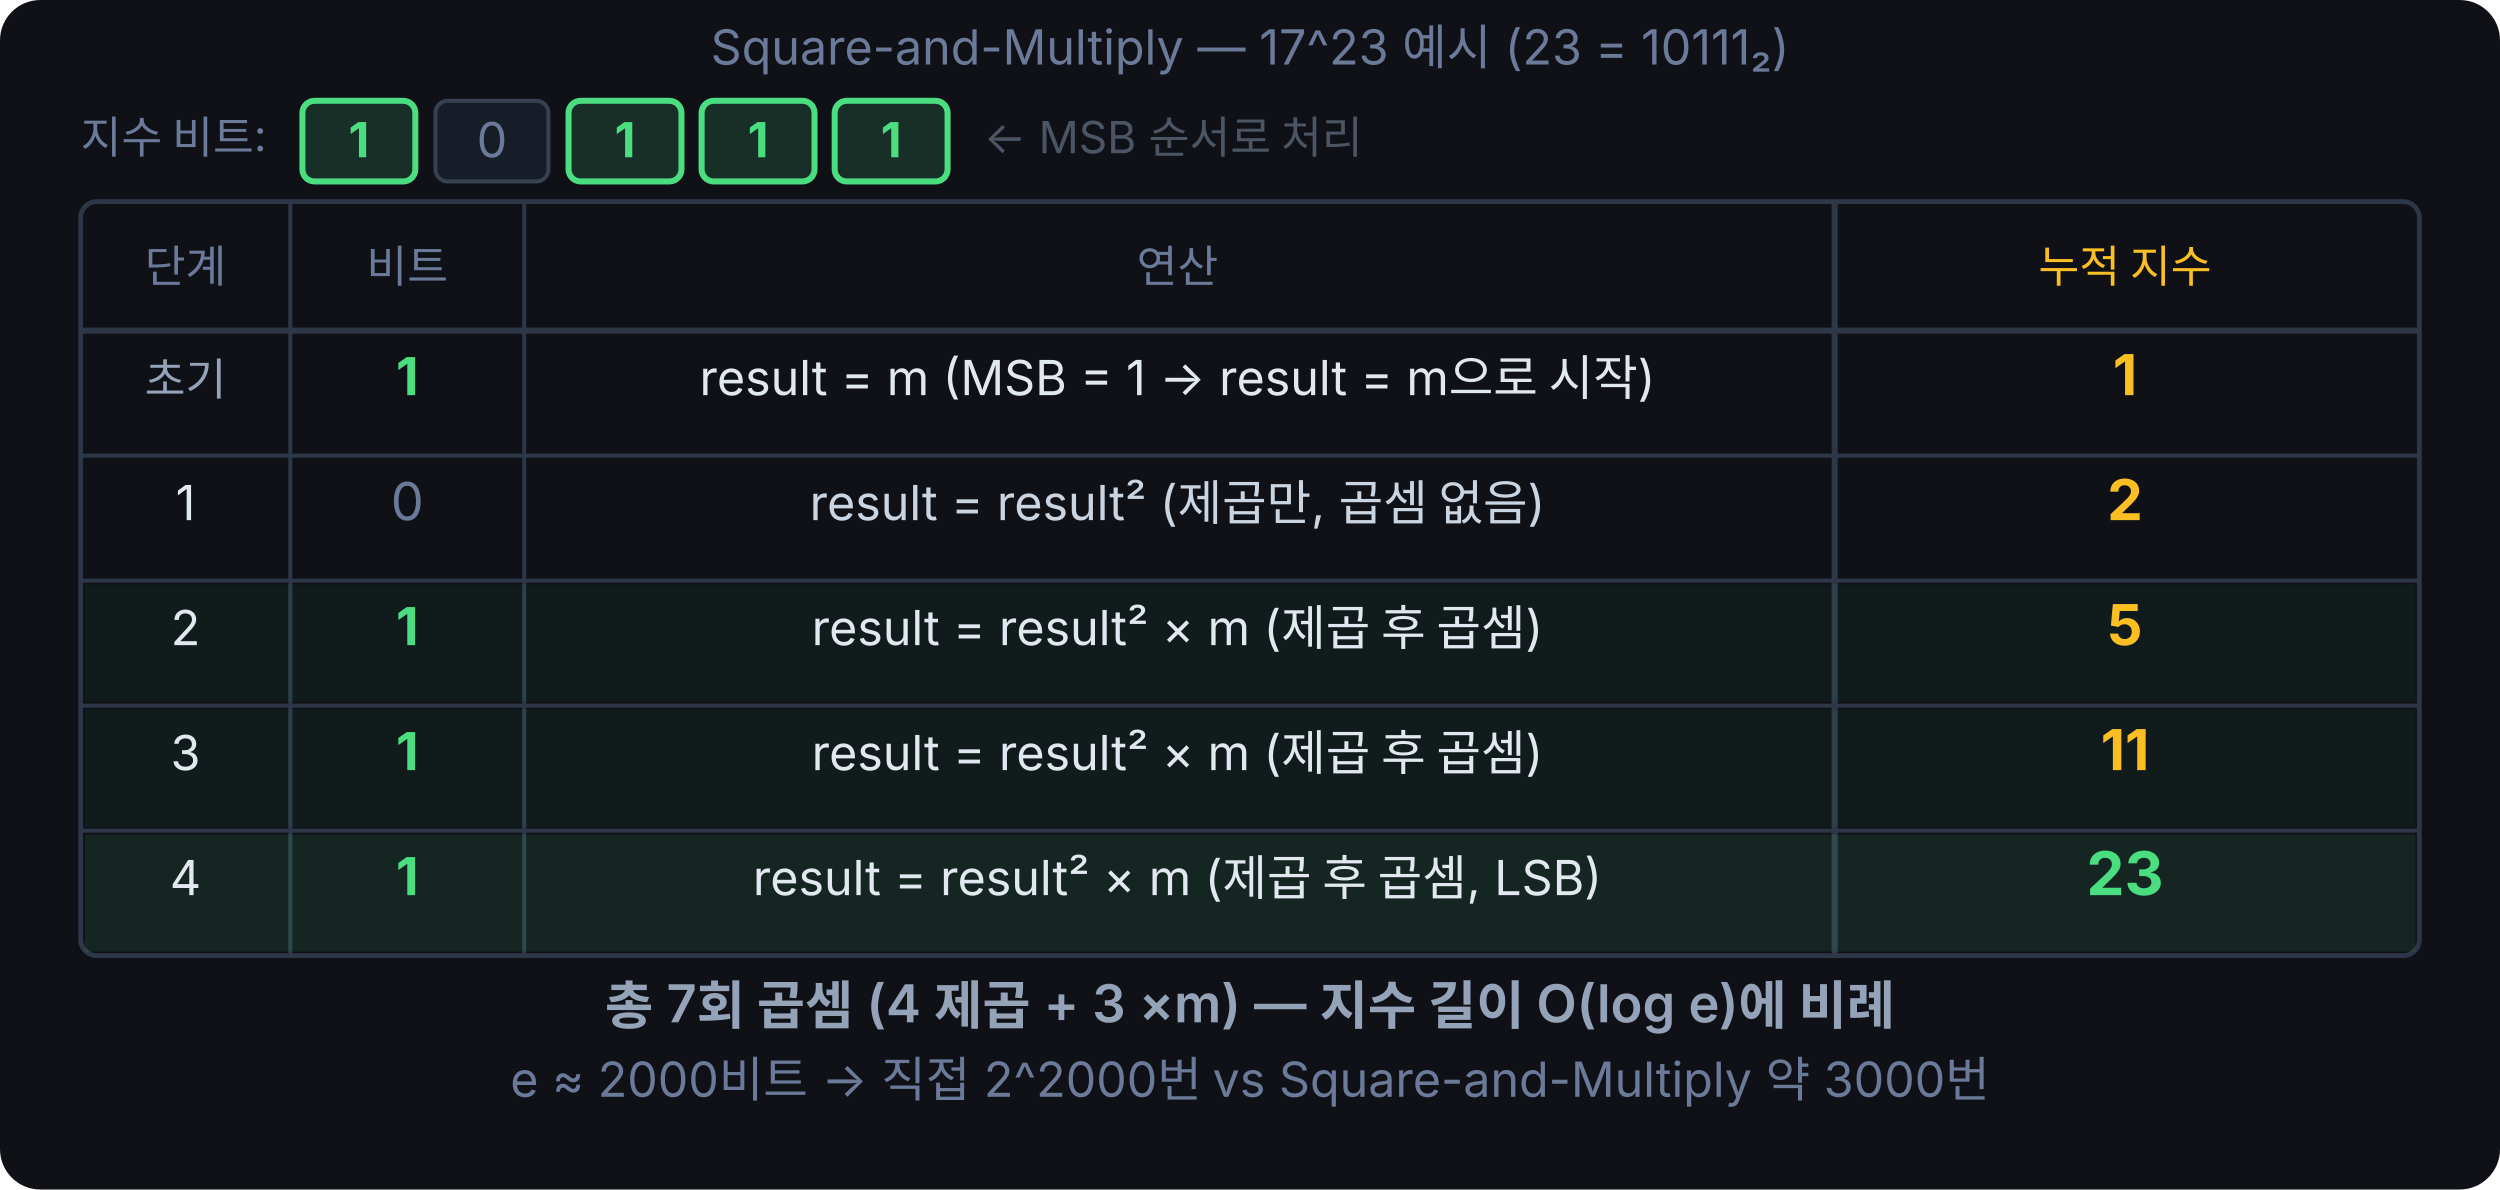
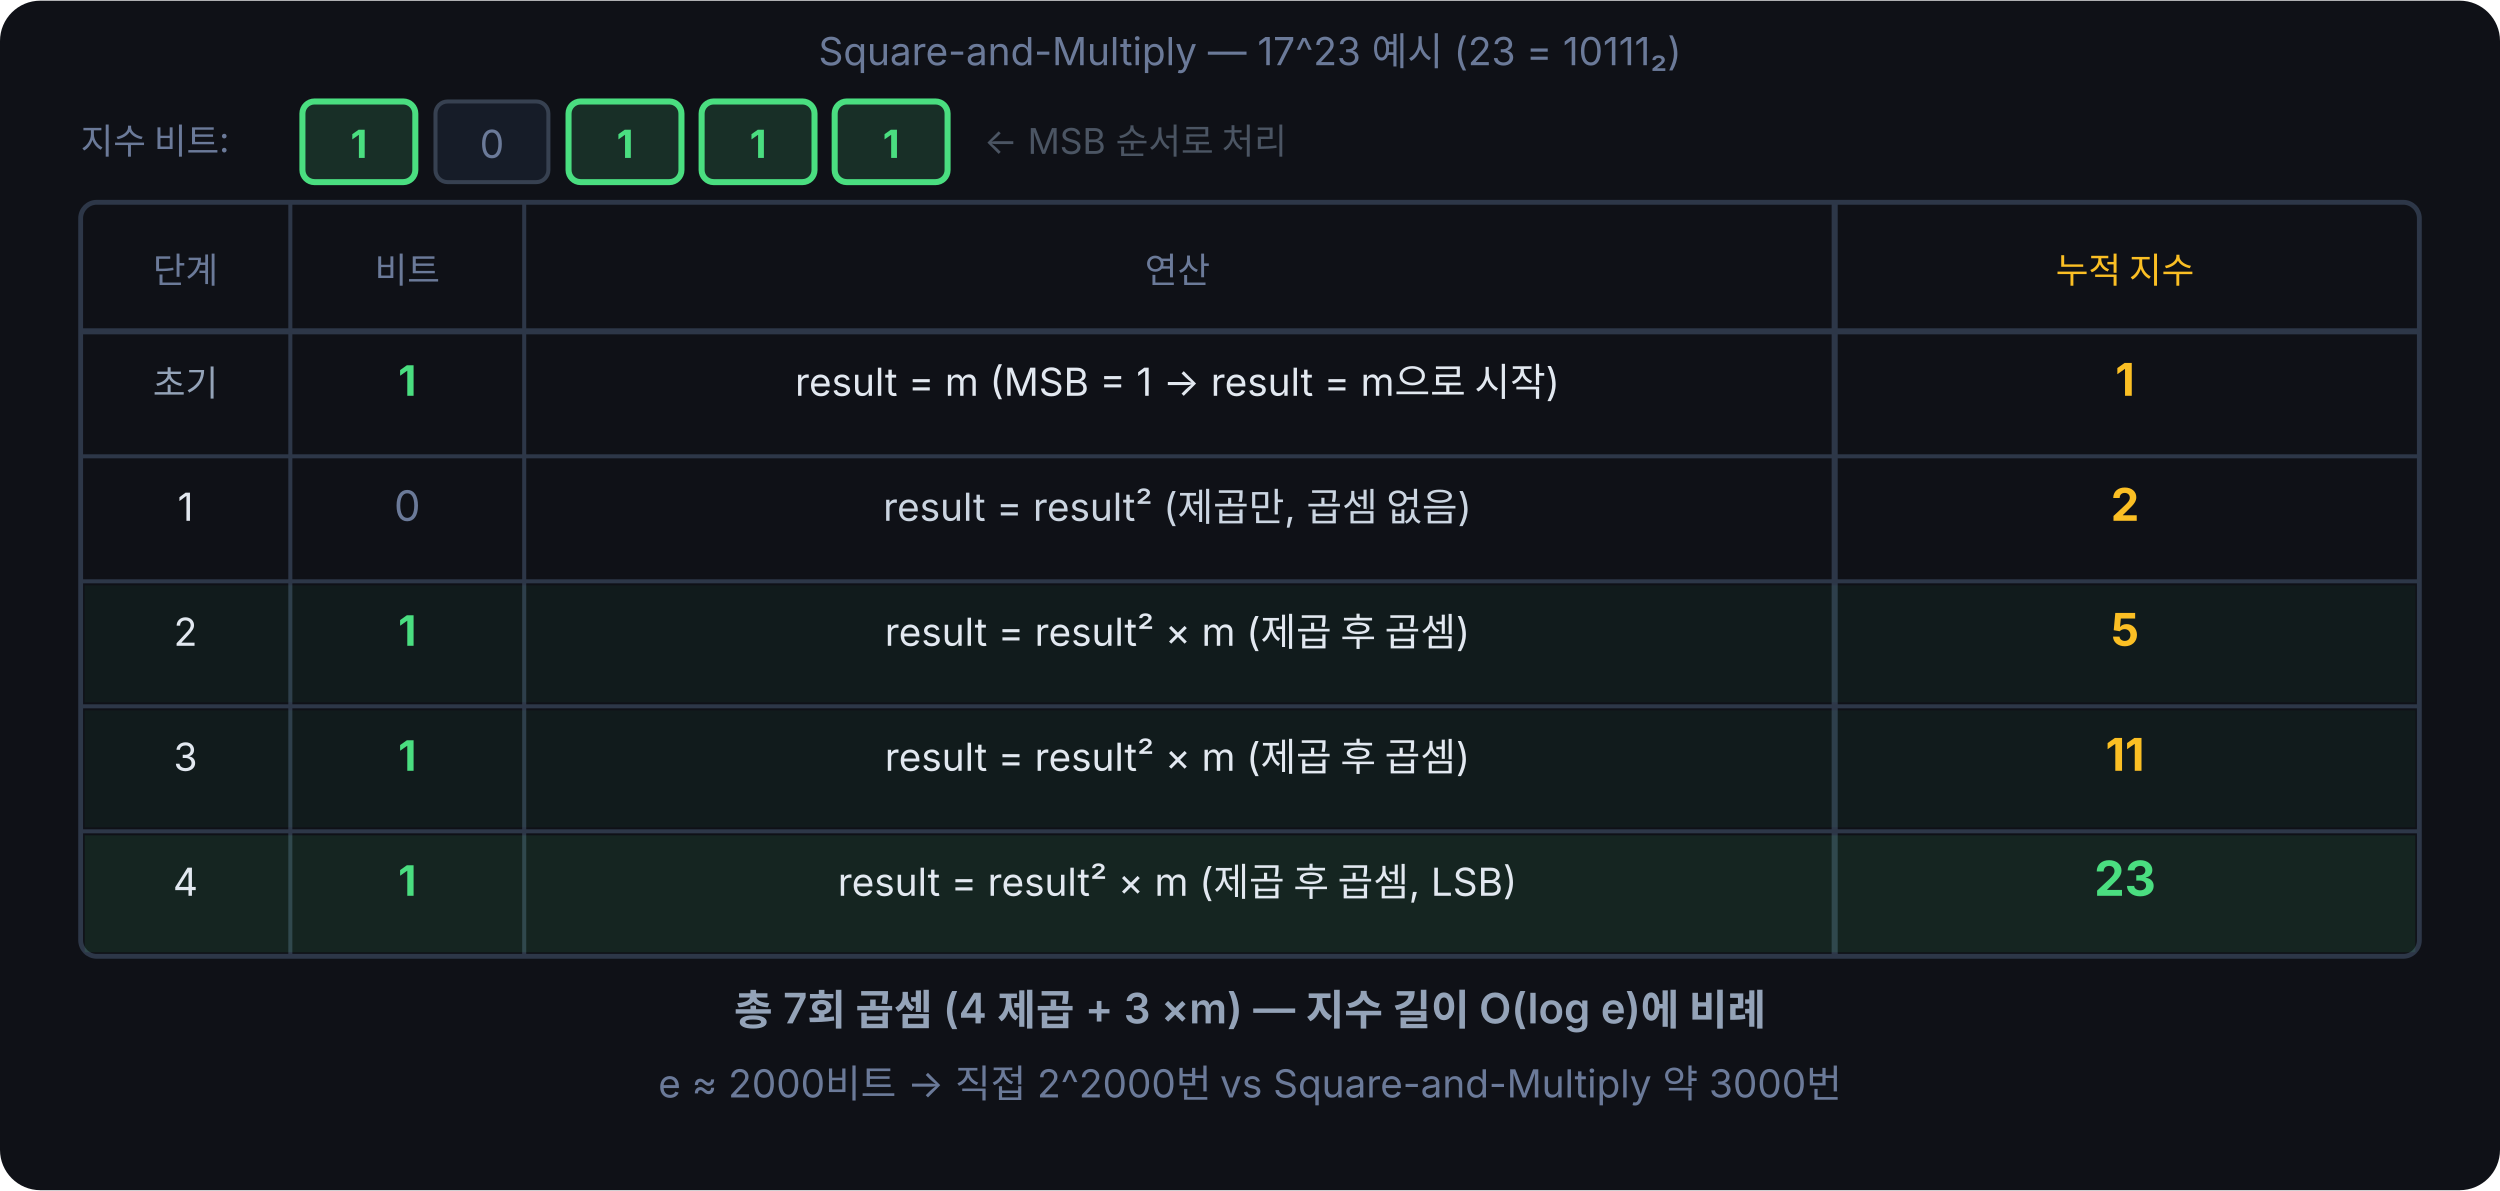
- <svg xmlns="http://www.w3.org/2000/svg" viewBox="0 0 620 295" width="620" height="295">
+ <svg xmlns="http://www.w3.org/2000/svg" viewBox="0 0 620 295" width="930" height="443">
  <rect width="620" height="295" fill="#0f1117" rx="10" />
-   <text x="310" y="16" text-anchor="middle" font-family="system-ui,-apple-system,sans-serif" font-size="12" fill="#6b7a99">Square-and-Multiply — 17^23 예시  (23 = 10111₂)</text>
-   <text x="20" y="38" font-family="system-ui,-apple-system,sans-serif" font-size="11" fill="#6b7a99">지수 비트:</text>
+   <text x="310" y="16" text-anchor="middle" font-family="system-ui,-apple-system,sans-serif" font-size="9.6" fill="#6b7a99">Square-and-Multiply — 17^23 예시  (23 = 10111₂)</text>
+   <text x="20" y="38" font-family="system-ui,-apple-system,sans-serif" font-size="8.8" fill="#6b7a99">지수 비트:</text>
  <rect x="75" y="25" width="28" height="20" rx="3" fill="rgba(74,222,128,0.15)" stroke="#4ade80" stroke-width="1.5" />
  <rect x="108" y="25" width="28" height="20" rx="3" fill="rgba(30,41,59,0.5)" stroke="#374151" stroke-width="1" />
  <rect x="141" y="25" width="28" height="20" rx="3" fill="rgba(74,222,128,0.15)" stroke="#4ade80" stroke-width="1.5" />
  <rect x="174" y="25" width="28" height="20" rx="3" fill="rgba(74,222,128,0.15)" stroke="#4ade80" stroke-width="1.5" />
  <rect x="207" y="25" width="28" height="20" rx="3" fill="rgba(74,222,128,0.15)" stroke="#4ade80" stroke-width="1.5" />
-   <text x="89" y="39" text-anchor="middle" font-family="system-ui,-apple-system,sans-serif" font-size="12" font-weight="700" fill="#4ade80">1</text>
-   <text x="122" y="39" text-anchor="middle" font-family="system-ui,-apple-system,sans-serif" font-size="12" fill="#6b7a99">0</text>
-   <text x="155" y="39" text-anchor="middle" font-family="system-ui,-apple-system,sans-serif" font-size="12" font-weight="700" fill="#4ade80">1</text>
-   <text x="188" y="39" text-anchor="middle" font-family="system-ui,-apple-system,sans-serif" font-size="12" font-weight="700" fill="#4ade80">1</text>
-   <text x="221" y="39" text-anchor="middle" font-family="system-ui,-apple-system,sans-serif" font-size="12" font-weight="700" fill="#4ade80">1</text>
-   <text x="244" y="38" font-family="system-ui,-apple-system,sans-serif" font-size="11" fill="#4b5563">← MSB 순서로 처리</text>
+   <text x="89" y="39" text-anchor="middle" font-family="system-ui,-apple-system,sans-serif" font-size="9.6" font-weight="700" fill="#4ade80">1</text>
+   <text x="122" y="39" text-anchor="middle" font-family="system-ui,-apple-system,sans-serif" font-size="9.6" fill="#6b7a99">0</text>
+   <text x="155" y="39" text-anchor="middle" font-family="system-ui,-apple-system,sans-serif" font-size="9.6" font-weight="700" fill="#4ade80">1</text>
+   <text x="188" y="39" text-anchor="middle" font-family="system-ui,-apple-system,sans-serif" font-size="9.6" font-weight="700" fill="#4ade80">1</text>
+   <text x="221" y="39" text-anchor="middle" font-family="system-ui,-apple-system,sans-serif" font-size="9.6" font-weight="700" fill="#4ade80">1</text>
+   <text x="244" y="38" font-family="system-ui,-apple-system,sans-serif" font-size="8.8" fill="#4b5563">← MSB 순서로 처리</text>
  <rect x="20" y="50" width="580" height="187" rx="4" fill="none" stroke="#2d3748" stroke-width="1.2" />
  <line x1="72" y1="50" x2="72" y2="237" stroke="#2d3748" stroke-width="1" />
  <line x1="130" y1="50" x2="130" y2="237" stroke="#2d3748" stroke-width="1" />
  <line x1="455" y1="50" x2="455" y2="237" stroke="#2d3748" stroke-width="1.5" />
  <line x1="20" y1="82" x2="600" y2="82" stroke="#2d3748" stroke-width="1.5" />
-   <text x="46" y="70" text-anchor="middle" font-family="system-ui,-apple-system,sans-serif" font-size="11" fill="#6b7a99">단계</text>
-   <text x="101" y="70" text-anchor="middle" font-family="system-ui,-apple-system,sans-serif" font-size="11" fill="#6b7a99">비트</text>
-   <text x="292" y="70" text-anchor="middle" font-family="system-ui,-apple-system,sans-serif" font-size="11" fill="#6b7a99">연산</text>
-   <text x="527" y="70" text-anchor="middle" font-family="system-ui,-apple-system,sans-serif" font-size="11" fill="#fbbf24">누적 지수</text>
+   <text x="46" y="70" text-anchor="middle" font-family="system-ui,-apple-system,sans-serif" font-size="8.8" fill="#6b7a99">단계</text>
+   <text x="101" y="70" text-anchor="middle" font-family="system-ui,-apple-system,sans-serif" font-size="8.8" fill="#6b7a99">비트</text>
+   <text x="292" y="70" text-anchor="middle" font-family="system-ui,-apple-system,sans-serif" font-size="8.8" fill="#6b7a99">연산</text>
+   <text x="527" y="70" text-anchor="middle" font-family="system-ui,-apple-system,sans-serif" font-size="8.8" fill="#fbbf24">누적 지수</text>
  <line x1="20" y1="113" x2="600" y2="113" stroke="#2d3748" stroke-width="1" />
-   <text x="46" y="98" text-anchor="middle" font-family="system-ui,-apple-system,sans-serif" font-size="11" fill="#94a3b8">초기</text>
-   <text x="101" y="98" text-anchor="middle" font-family="system-ui,-apple-system,sans-serif" font-size="13" font-weight="700" fill="#4ade80">1</text>
-   <text x="292" y="98" text-anchor="middle" font-family="system-ui,-apple-system,sans-serif" font-size="12" fill="#e2e8f0">result = m   (MSB = 1 → result = m으로 시작)</text>
-   <text x="527" y="98" text-anchor="middle" font-family="system-ui,-apple-system,sans-serif" font-size="14" font-weight="700" fill="#fbbf24">1</text>
+   <text x="46" y="98" text-anchor="middle" font-family="system-ui,-apple-system,sans-serif" font-size="8.8" fill="#94a3b8">초기</text>
+   <text x="101" y="98" text-anchor="middle" font-family="system-ui,-apple-system,sans-serif" font-size="10.4" font-weight="700" fill="#4ade80">1</text>
+   <text x="292" y="98" text-anchor="middle" font-family="system-ui,-apple-system,sans-serif" font-size="9.6" fill="#e2e8f0">result = m   (MSB = 1 → result = m으로 시작)</text>
+   <text x="527" y="98" text-anchor="middle" font-family="system-ui,-apple-system,sans-serif" font-size="11.2" font-weight="700" fill="#fbbf24">1</text>
  <line x1="20" y1="144" x2="600" y2="144" stroke="#2d3748" stroke-width="1" />
-   <text x="46" y="129" text-anchor="middle" font-family="system-ui,-apple-system,sans-serif" font-size="12" fill="#e2e8f0">1</text>
-   <text x="101" y="129" text-anchor="middle" font-family="system-ui,-apple-system,sans-serif" font-size="13" fill="#6b7a99">0</text>
-   <text x="292" y="129" text-anchor="middle" font-family="system-ui,-apple-system,sans-serif" font-size="12" fill="#cbd5e1">result = result²   (제곱만, 곱셈 없음)</text>
-   <text x="527" y="129" text-anchor="middle" font-family="system-ui,-apple-system,sans-serif" font-size="14" font-weight="700" fill="#fbbf24">2</text>
+   <text x="46" y="129" text-anchor="middle" font-family="system-ui,-apple-system,sans-serif" font-size="9.6" fill="#e2e8f0">1</text>
+   <text x="101" y="129" text-anchor="middle" font-family="system-ui,-apple-system,sans-serif" font-size="10.4" fill="#6b7a99">0</text>
+   <text x="292" y="129" text-anchor="middle" font-family="system-ui,-apple-system,sans-serif" font-size="9.6" fill="#cbd5e1">result = result²   (제곱만, 곱셈 없음)</text>
+   <text x="527" y="129" text-anchor="middle" font-family="system-ui,-apple-system,sans-serif" font-size="11.2" font-weight="700" fill="#fbbf24">2</text>
  <rect x="21" y="145" width="578" height="29" fill="rgba(74,222,128,0.05)" />
  <line x1="20" y1="175" x2="600" y2="175" stroke="#2d3748" stroke-width="1" />
-   <text x="46" y="160" text-anchor="middle" font-family="system-ui,-apple-system,sans-serif" font-size="12" fill="#e2e8f0">2</text>
-   <text x="101" y="160" text-anchor="middle" font-family="system-ui,-apple-system,sans-serif" font-size="13" font-weight="700" fill="#4ade80">1</text>
-   <text x="292" y="160" text-anchor="middle" font-family="system-ui,-apple-system,sans-serif" font-size="12" fill="#e2e8f0">result = result² × m   (제곱 후 곱셈)</text>
-   <text x="527" y="160" text-anchor="middle" font-family="system-ui,-apple-system,sans-serif" font-size="14" font-weight="700" fill="#fbbf24">5</text>
+   <text x="46" y="160" text-anchor="middle" font-family="system-ui,-apple-system,sans-serif" font-size="9.6" fill="#e2e8f0">2</text>
+   <text x="101" y="160" text-anchor="middle" font-family="system-ui,-apple-system,sans-serif" font-size="10.4" font-weight="700" fill="#4ade80">1</text>
+   <text x="292" y="160" text-anchor="middle" font-family="system-ui,-apple-system,sans-serif" font-size="9.6" fill="#e2e8f0">result = result² × m   (제곱 후 곱셈)</text>
+   <text x="527" y="160" text-anchor="middle" font-family="system-ui,-apple-system,sans-serif" font-size="11.2" font-weight="700" fill="#fbbf24">5</text>
  <rect x="21" y="176" width="578" height="29" fill="rgba(74,222,128,0.05)" />
  <line x1="20" y1="206" x2="600" y2="206" stroke="#2d3748" stroke-width="1" />
-   <text x="46" y="191" text-anchor="middle" font-family="system-ui,-apple-system,sans-serif" font-size="12" fill="#e2e8f0">3</text>
-   <text x="101" y="191" text-anchor="middle" font-family="system-ui,-apple-system,sans-serif" font-size="13" font-weight="700" fill="#4ade80">1</text>
-   <text x="292" y="191" text-anchor="middle" font-family="system-ui,-apple-system,sans-serif" font-size="12" fill="#e2e8f0">result = result² × m   (제곱 후 곱셈)</text>
-   <text x="527" y="191" text-anchor="middle" font-family="system-ui,-apple-system,sans-serif" font-size="14" font-weight="700" fill="#fbbf24">11</text>
+   <text x="46" y="191" text-anchor="middle" font-family="system-ui,-apple-system,sans-serif" font-size="9.6" fill="#e2e8f0">3</text>
+   <text x="101" y="191" text-anchor="middle" font-family="system-ui,-apple-system,sans-serif" font-size="10.4" font-weight="700" fill="#4ade80">1</text>
+   <text x="292" y="191" text-anchor="middle" font-family="system-ui,-apple-system,sans-serif" font-size="9.6" fill="#e2e8f0">result = result² × m   (제곱 후 곱셈)</text>
+   <text x="527" y="191" text-anchor="middle" font-family="system-ui,-apple-system,sans-serif" font-size="11.2" font-weight="700" fill="#fbbf24">11</text>
  <rect x="21" y="207" width="578" height="29" fill="rgba(74,222,128,0.10)" />
-   <text x="46" y="222" text-anchor="middle" font-family="system-ui,-apple-system,sans-serif" font-size="12" fill="#e2e8f0">4</text>
-   <text x="101" y="222" text-anchor="middle" font-family="system-ui,-apple-system,sans-serif" font-size="13" font-weight="700" fill="#4ade80">1</text>
-   <text x="292" y="222" text-anchor="middle" font-family="system-ui,-apple-system,sans-serif" font-size="12" fill="#e2e8f0">result = result² × m   (제곱 후 곱셈, LSB)</text>
-   <text x="527" y="222" text-anchor="middle" font-family="system-ui,-apple-system,sans-serif" font-size="15" font-weight="700" fill="#4ade80">23</text>
-   <text x="310" y="254" text-anchor="middle" font-family="system-ui,-apple-system,sans-serif" font-size="13" font-weight="600" fill="#94a3b8">총 7회 곱셈 (4 제곱 + 3 ×m)  —  지수 길이 O(log e)에 비례</text>
-   <text x="310" y="272" text-anchor="middle" font-family="system-ui,-apple-system,sans-serif" font-size="12" fill="#6b7a99">e ≈ 2000비트  →  직접 2^2000번  vs  Square-and-Multiply 약 3000번</text>
+   <text x="46" y="222" text-anchor="middle" font-family="system-ui,-apple-system,sans-serif" font-size="9.6" fill="#e2e8f0">4</text>
+   <text x="101" y="222" text-anchor="middle" font-family="system-ui,-apple-system,sans-serif" font-size="10.4" font-weight="700" fill="#4ade80">1</text>
+   <text x="292" y="222" text-anchor="middle" font-family="system-ui,-apple-system,sans-serif" font-size="9.6" fill="#e2e8f0">result = result² × m   (제곱 후 곱셈, LSB)</text>
+   <text x="527" y="222" text-anchor="middle" font-family="system-ui,-apple-system,sans-serif" font-size="12" font-weight="700" fill="#4ade80">23</text>
+   <text x="310" y="254" text-anchor="middle" font-family="system-ui,-apple-system,sans-serif" font-size="10.4" font-weight="600" fill="#94a3b8">총 7회 곱셈 (4 제곱 + 3 ×m)  —  지수 길이 O(log e)에 비례</text>
+   <text x="310" y="272" text-anchor="middle" font-family="system-ui,-apple-system,sans-serif" font-size="9.6" fill="#6b7a99">e ≈ 2000비트  →  직접 2^2000번  vs  Square-and-Multiply 약 3000번</text>
</svg>
